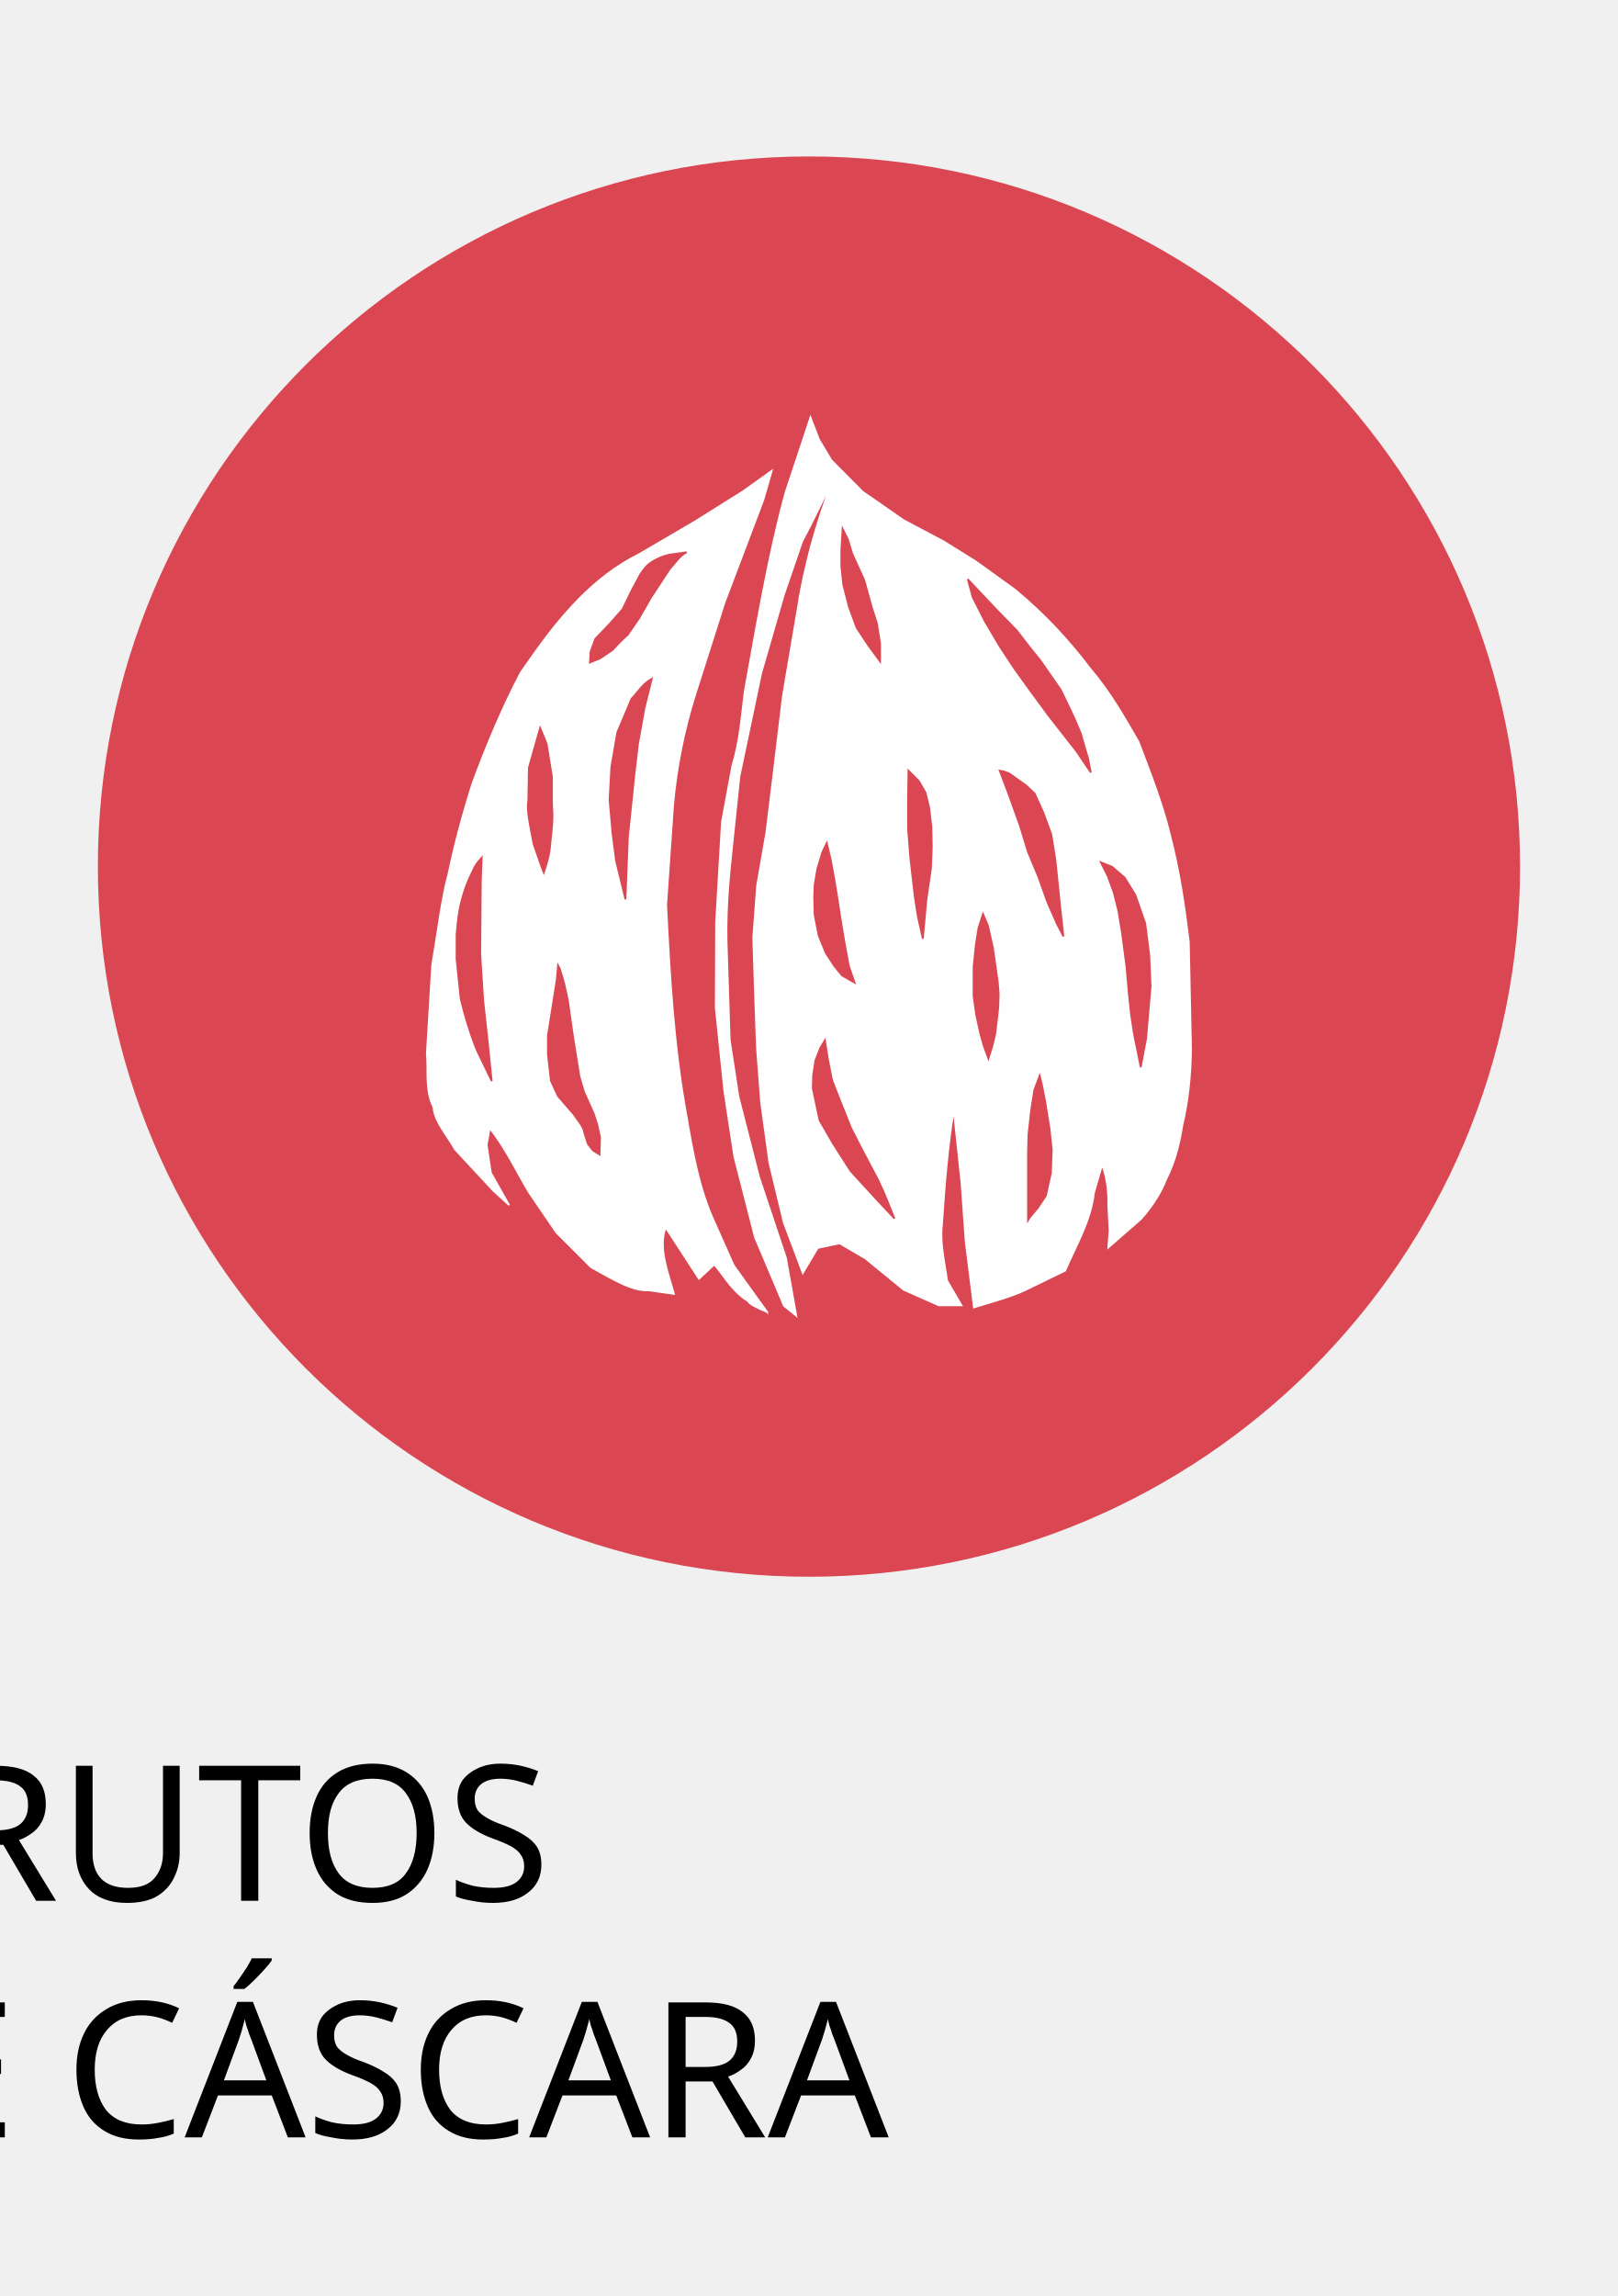
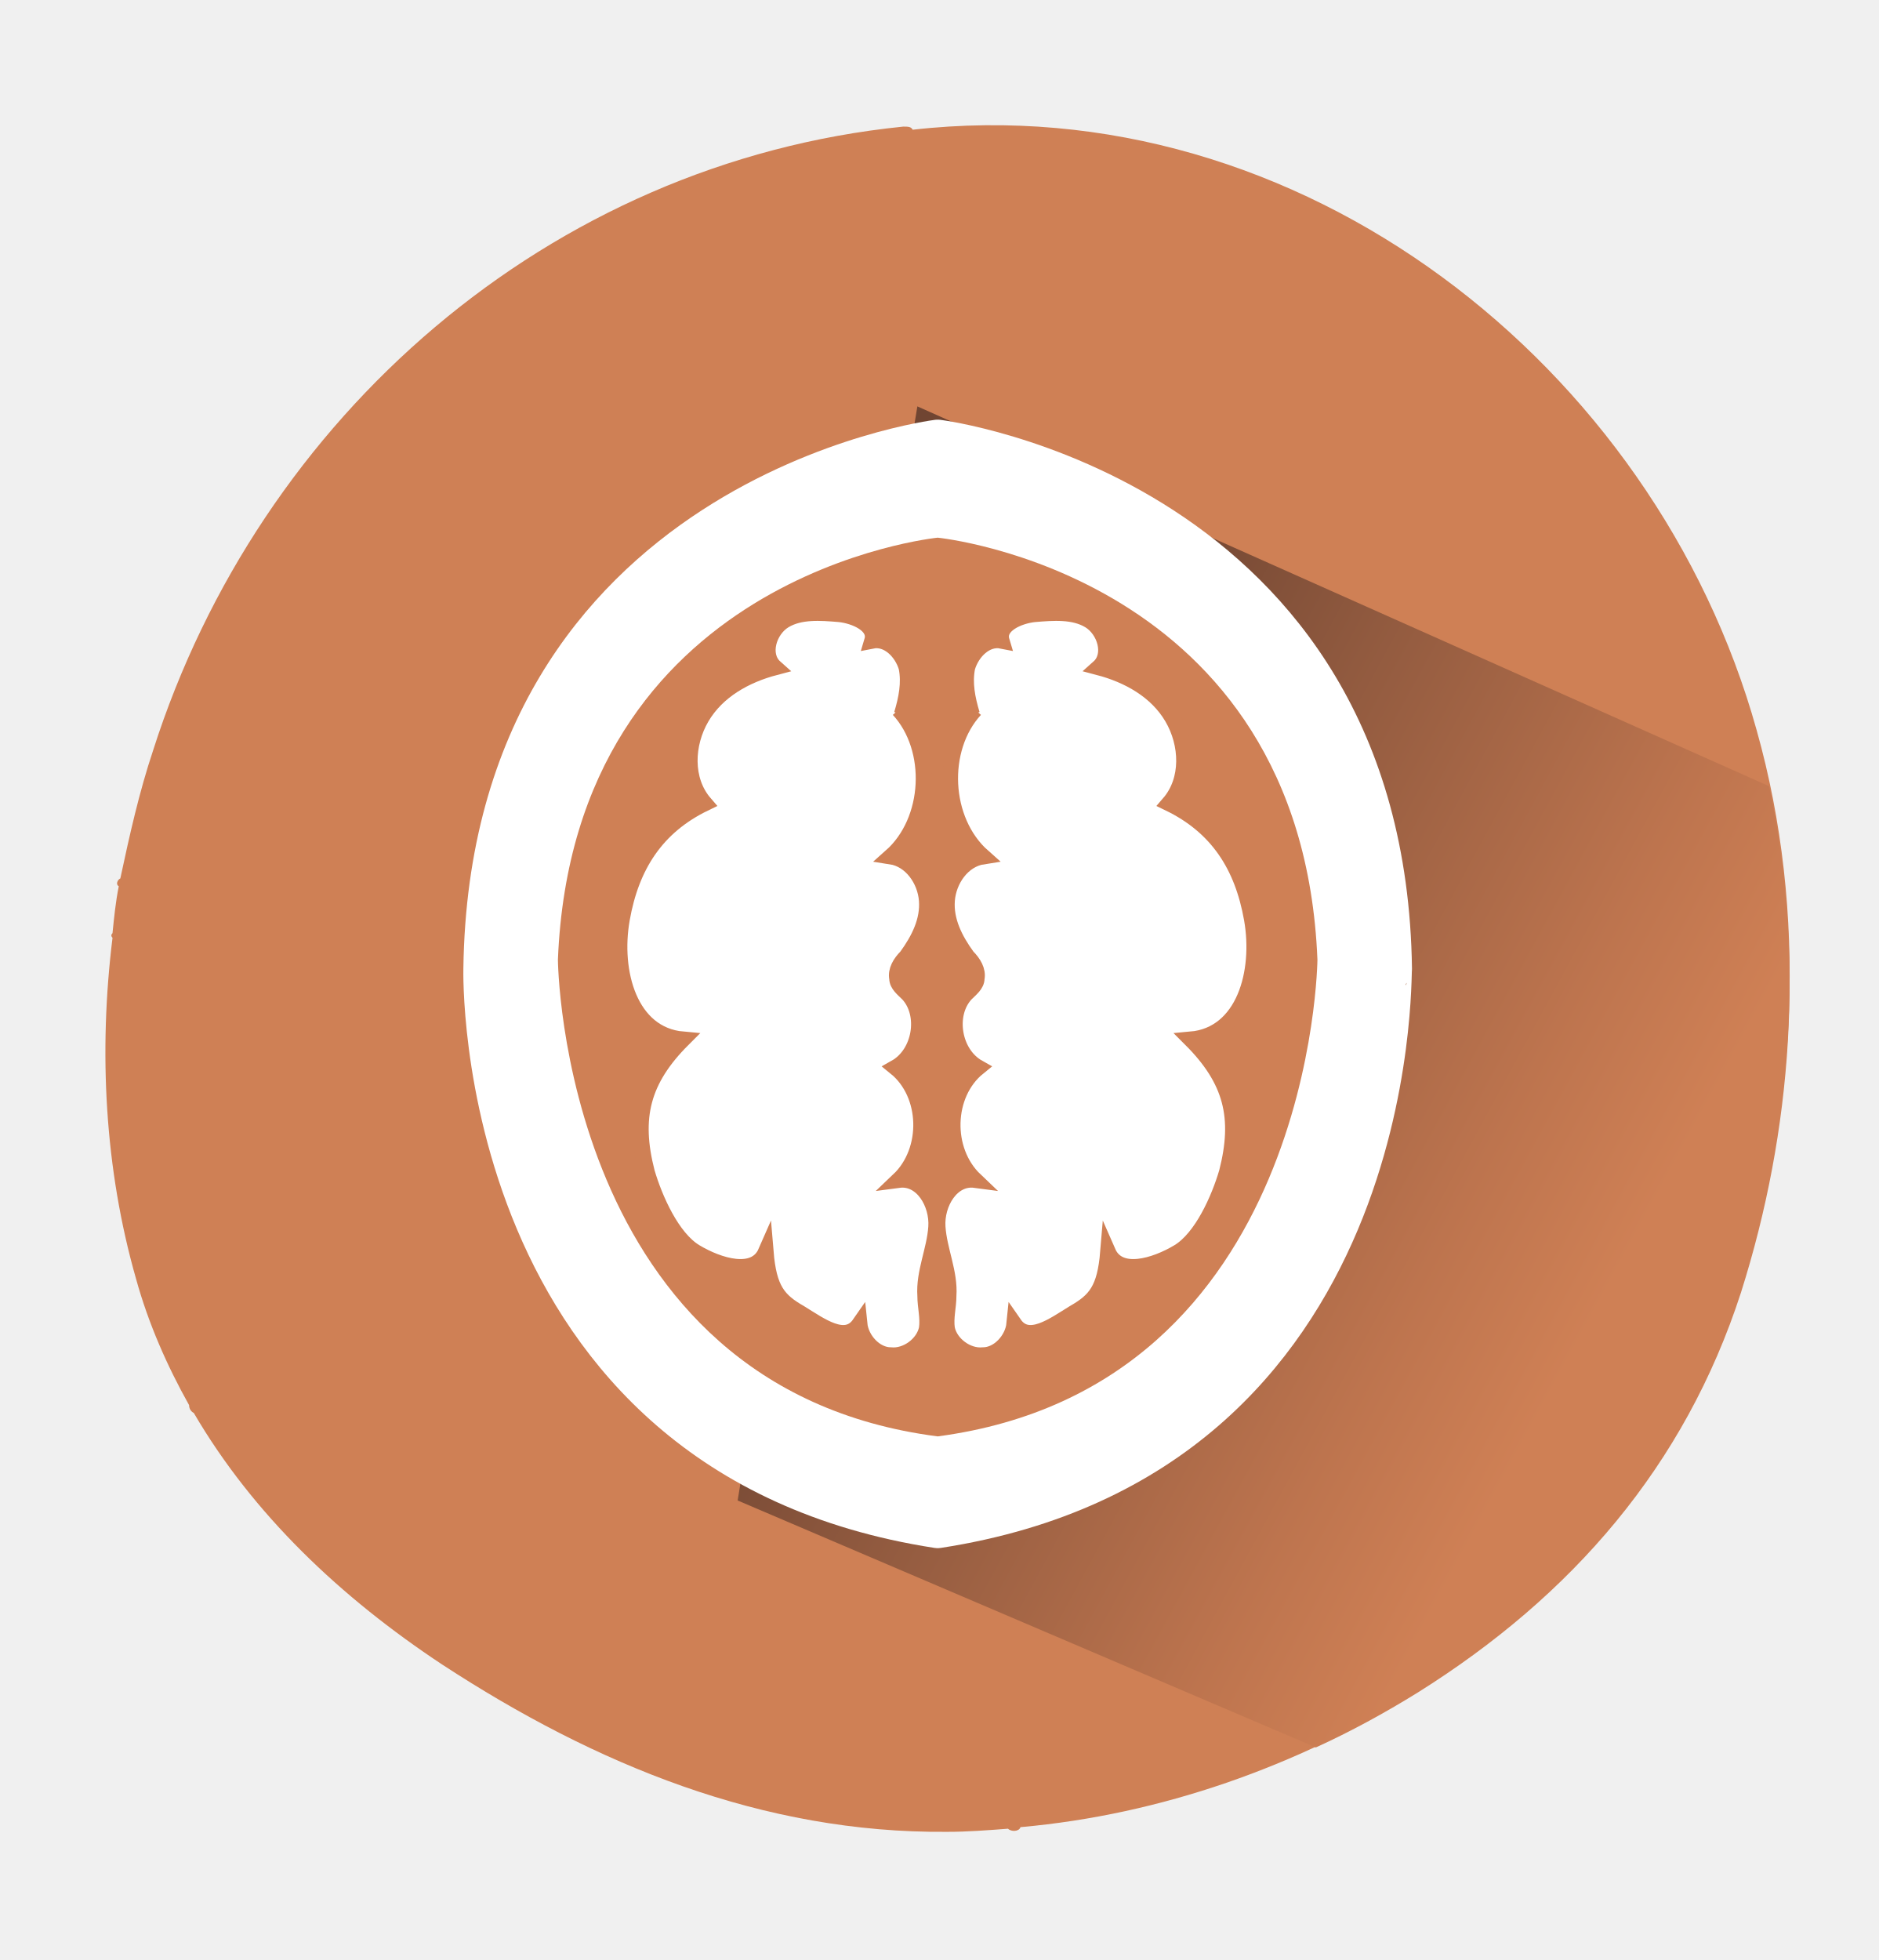
- <svg xmlns="http://www.w3.org/2000/svg" width="262.205" height="372.047" id="svg4209" version="1.1">
-   <defs id="defs4211" />
-   <g id="layer1" transform="translate(0,-680.3149)">
-     <g id="g5613" transform="matrix(5.576633,0,0,5.576633,-978.5973,-1138.95)">
-       <text id="text4033-9-1" y="381.462" x="198.743" style="font-size:15px;font-style:normal;font-weight:normal;text-align:center;line-height:125%;letter-spacing:0px;word-spacing:0px;text-anchor:middle;fill:#000000;fill-opacity:1;stroke:none;font-family:Sans" xml:space="preserve">
-         <tspan style="font-size:5.5px" id="tspan4037-1-4" y="381.462" x="198.743">FRUTOS</tspan>
-         <tspan id="tspan3278" style="font-size:5.5px" y="388.337" x="198.743">DE CÁSCARA</tspan>
-       </text>
-       <g id="g5591">
-         <path style="fill:#da4752;fill-opacity:1;stroke:#da4752;stroke-width:3;stroke-linecap:round;stroke-linejoin:round;stroke-miterlimit:4;stroke-opacity:1;stroke-dasharray:none;stroke-dashoffset:0" id="path3230-2-55" d="m 39.937,29.288 c 0,10.339 -8.222,18.72 -18.364,18.72 -10.142,0 -18.364,-8.381 -18.364,-18.72 0,-10.339 8.222,-18.72 18.364,-18.72 10.142,0 18.364,8.381 18.364,18.72 z" transform="matrix(1.040331,0,0,1.020515,176.5479,321.5219)" />
-         <g id="g4083" transform="translate(-134.1824,323.113)">
-           <g id="g4111">
-             <path style="fill:#fefefe;fill-opacity:1;stroke:#fefefe;stroke-width:0.05;stroke-linecap:butt;stroke-linejoin:miter;stroke-miterlimit:4;stroke-opacity:1;stroke-dasharray:none" d="m 333.217,15.246 -0.725,2.185 c -0.498,1.827 -0.831,3.818 -1.187,5.787 -0.09,0.711 -0.132,1.405 -0.36,2.161 l -0.3,1.621 -0.069,1.178 -0.102,1.737 -0.009,2.489 0.249,2.415 0.291,1.907 0.6,2.342 0.66,1.561 0.18,0.43 0.36,0.291 -0.3,-1.681 -0.781,-2.342 -0.6,-2.342 -0.254,-1.649 -0.092,-2.91 c -0.014,-1.036 0.071,-1.822 0.152,-2.619 l 0.222,-2.125 0.633,-3.007 0.66,-2.282 0.527,-1.538 c 0.34,-0.633 0.619,-1.257 0.91,-1.792 -0.247,0.565 -0.458,1.237 -0.656,1.949 -0.138,0.543 -0.271,1.09 -0.36,1.681 l -0.448,2.637 -0.282,2.337 -0.199,1.63 -0.272,1.561 -0.111,1.501 0.055,1.737 0.055,1.506 0.12,1.561 0.24,1.741 0.42,1.741 0.374,0.993 0.176,0.471 0.434,-0.73 0.637,-0.134 0.748,0.439 1.113,0.91 1.021,0.453 0.66,0 -0.42,-0.72 c -0.071,-0.542 -0.212,-1.084 -0.148,-1.626 0.077,-1.148 0.167,-2.283 0.342,-3.334 l 0.226,2.138 0.12,1.681 0.24,1.921 c 0.487,-0.153 0.998,-0.282 1.441,-0.48 l 1.21,-0.587 c 0.32,-0.743 0.746,-1.443 0.841,-2.277 L 341.692,36.967 c 0.139,0.348 0.189,0.755 0.18,1.201 l 0.037,0.707 -0.037,0.494 0.961,-0.841 c 0.38,-0.436 0.586,-0.803 0.72,-1.141 0.277,-0.553 0.389,-1.066 0.471,-1.57 0.158,-0.664 0.244,-1.4 0.254,-2.212 l -0.065,-3.122 c -0.126,-1.038 -0.277,-2.075 -0.55,-3.113 -0.209,-0.871 -0.567,-1.792 -0.919,-2.711 -0.413,-0.708 -0.806,-1.416 -1.409,-2.125 -0.595,-0.784 -1.291,-1.551 -2.18,-2.286 l -1.127,-0.813 -0.942,-0.587 -1.159,-0.614 -1.196,-0.831 -0.905,-0.91 -0.36,-0.6 z" id="path4080" />
-             <g id="g4100">
-               <path id="path4082" d="m 335.241,22.338 0,-0.517 -0.092,-0.591 -0.148,-0.462 -0.222,-0.794 -0.351,-0.775 -0.129,-0.425 -0.148,-0.295 -0.037,0.609 0,0.48 0.055,0.535 0.166,0.646 0.224,0.609 0.33,0.499 z" style="fill:#da4752;fill-opacity:1;stroke:#da4752;stroke-width:0.05;stroke-linecap:butt;stroke-linejoin:miter;stroke-miterlimit:4;stroke-opacity:1;stroke-dasharray:none" />
-               <path id="path4084" d="m 337.789,19.947 0.392,0.418 0.457,0.483 0.574,0.588 0.352,0.457 0.326,0.405 0.274,0.392 0.326,0.47 0.209,0.431 0.196,0.418 0.183,0.431 0.091,0.326 0.117,0.392 0.078,0.405 -0.405,-0.601 -0.836,-1.071 -0.509,-0.692 -0.47,-0.653 -0.431,-0.653 -0.431,-0.731 -0.352,-0.692 z" style="fill:#da4752;fill-opacity:1;stroke:#da4752;stroke-width:0.05;stroke-linecap:butt;stroke-linejoin:miter;stroke-miterlimit:4;stroke-opacity:1;stroke-dasharray:none" />
-               <path id="path4086" d="m 338.716,25.509 0.248,0.653 0.339,0.94 0.235,0.77 0.3,0.718 0.261,0.731 0.274,0.627 0.196,0.379 -0.104,-0.953 -0.131,-1.279 -0.117,-0.731 -0.235,-0.64 -0.248,-0.548 -0.248,-0.235 -0.496,-0.353 -0.144,-0.052 z" style="fill:#da4752;fill-opacity:1;stroke:#da4752;stroke-width:0.05;stroke-linecap:butt;stroke-linejoin:miter;stroke-miterlimit:4;stroke-opacity:1;stroke-dasharray:none" />
-               <path id="path4088" d="m 336.065,25.509 -0.013,0.823 0,0.862 0.065,0.836 0.131,1.136 0.091,0.588 0.144,0.64 0.104,-1.136 0.131,-0.901 0.026,-0.627 -0.013,-0.601 -0.065,-0.548 -0.104,-0.431 -0.196,-0.339 z" style="fill:#da4752;fill-opacity:1;stroke:#da4752;stroke-width:0.05;stroke-linecap:butt;stroke-linejoin:miter;stroke-miterlimit:4;stroke-opacity:1;stroke-dasharray:none" />
-               <path id="path4090" d="m 334.499,31.671 -0.17,-0.496 -0.131,-0.718 -0.117,-0.705 -0.104,-0.679 -0.065,-0.392 -0.104,-0.574 -0.117,-0.496 -0.131,0.274 -0.144,0.483 -0.078,0.457 -0.013,0.379 0.013,0.496 0.117,0.601 0.209,0.509 0.248,0.379 0.222,0.274 z" style="fill:#da4752;fill-opacity:1;stroke:#da4752;stroke-width:0.05;stroke-linecap:butt;stroke-linejoin:miter;stroke-miterlimit:4;stroke-opacity:1;stroke-dasharray:none" />
-               <path id="path4092" d="m 338.389,33.878 0.117,-0.379 0.078,-0.326 0.052,-0.418 0.039,-0.353 0.013,-0.405 -0.026,-0.339 -0.065,-0.457 -0.078,-0.548 -0.144,-0.64 -0.144,-0.339 -0.131,0.405 -0.078,0.496 -0.065,0.64 0,0.849 0.078,0.548 0.117,0.535 0.104,0.366 z" style="fill:#da4752;fill-opacity:1;stroke:#da4752;stroke-width:0.05;stroke-linecap:butt;stroke-linejoin:miter;stroke-miterlimit:4;stroke-opacity:1;stroke-dasharray:none" />
-               <path id="path4094" d="m 342.815,34.126 0.157,-0.836 0.131,-1.514 -0.039,-0.901 -0.117,-0.927 -0.287,-0.823 -0.313,-0.509 -0.366,-0.313 -0.326,-0.131 0.209,0.418 0.17,0.47 0.131,0.522 0.104,0.627 0.131,0.992 0.065,0.744 0.065,0.627 0.078,0.522 0.052,0.274 z" style="fill:#da4752;fill-opacity:1;stroke:#da4752;stroke-width:0.05;stroke-linecap:butt;stroke-linejoin:miter;stroke-miterlimit:4;stroke-opacity:1;stroke-dasharray:none" />
-               <path id="path4096" d="m 339.577,38.512 0.248,-0.3 0.235,-0.353 0.144,-0.653 0.026,-0.679 -0.065,-0.614 -0.131,-0.809 -0.091,-0.47 -0.065,-0.261 -0.157,0.418 -0.091,0.588 -0.078,0.705 -0.013,0.535 0,0.496 0,0.796 0,0.535 0,0.131 z" style="fill:#da4752;fill-opacity:1;stroke:#da4752;stroke-width:0.05;stroke-linecap:butt;stroke-linejoin:miter;stroke-miterlimit:4;stroke-opacity:1;stroke-dasharray:none" />
-               <path id="path4098" d="m 333.637,33.342 0.091,0.574 0.117,0.588 0.235,0.601 0.313,0.783 0.274,0.535 0.287,0.548 0.222,0.418 0.157,0.339 0.104,0.248 0.222,0.548 -0.574,-0.614 -0.705,-0.77 -0.509,-0.796 -0.392,-0.679 -0.196,-0.927 0.013,-0.392 0.065,-0.418 0.144,-0.366 z" style="fill:#da4752;fill-opacity:1;stroke:#da4752;stroke-width:0.05;stroke-linecap:butt;stroke-linejoin:miter;stroke-miterlimit:4;stroke-opacity:1;stroke-dasharray:none" />
-             </g>
-           </g>
-           <path id="path3303" d="m 331.959,41.242 -0.974,-1.357 -0.556,-1.249 c -0.453,-0.98 -0.634,-2.05 -0.819,-3.119 -0.373,-2.035 -0.482,-4.07 -0.586,-6.104 l 0.202,-2.908 c 0.098,-1.089 0.31,-2.154 0.638,-3.197 l 0.853,-2.68 1.129,-2.981 0.246,-0.849 -0.84,0.599 -1.387,0.87 -1.633,0.956 c -0.66,0.328 -1.191,0.753 -1.667,1.219 -0.74,0.737 -1.246,1.473 -1.762,2.21 -0.516,0.981 -0.992,2.094 -1.417,3.257 -0.274,0.869 -0.508,1.738 -0.689,2.606 -0.196,0.694 -0.319,1.752 -0.474,2.649 l -0.155,2.563 c 0.051,0.521 -0.061,1.043 0.194,1.564 0.026,0.409 0.398,0.819 0.629,1.228 l 1.094,1.18 0.474,0.435 -0.53,-0.939 -0.121,-0.814 0.088,-0.489 c 0.487,0.635 0.77,1.249 1.14,1.872 l 0.797,1.167 1.008,1.008 c 0.584,0.319 1.184,0.705 1.68,0.672 l 0.728,0.103 c -0.165,-0.609 -0.463,-1.321 -0.241,-1.93 l 0.969,1.491 0.444,-0.414 c 0.264,0.29 0.505,0.77 0.978,1.06 0.049,0.083 0.236,0.19 0.56,0.319 z" style="fill:#fefefe;fill-opacity:1;stroke:#fefefe;stroke-width:0.05;stroke-linecap:butt;stroke-linejoin:miter;stroke-miterlimit:4;stroke-opacity:1;stroke-dasharray:none" />
-           <path id="path4073" d="m 327.91,21.557 0.33,-0.48 0.345,-0.603 0.534,-0.81 c 0.159,-0.179 0.293,-0.394 0.5,-0.5 l -0.5,0.069 c -0.189,0.039 -0.359,0.117 -0.507,0.209 -0.187,0.12 -0.251,0.24 -0.338,0.359 l -0.259,0.483 -0.259,0.534 -0.379,0.431 -0.414,0.431 -0.138,0.379 -0.017,0.31 0.293,-0.121 0.362,-0.241 0.224,-0.241 z" style="fill:#da4752;fill-opacity:1;stroke:#da4752;stroke-width:0.05;stroke-linecap:butt;stroke-linejoin:miter;stroke-miterlimit:4;stroke-opacity:1;stroke-dasharray:none" />
-           <path id="path4075" d="m 327.841,29.25 0.071,-1.813 0.19,-1.827 0.103,-0.879 0.19,-1.051 0.212,-0.842 c -0.274,0.151 -0.399,0.386 -0.591,0.583 l -0.413,0.98 -0.173,1.002 -0.052,0.948 0.086,0.982 0.103,0.793 0.257,1.055 z" style="fill:#da4752;fill-opacity:1;stroke:#da4752;stroke-width:0.05;stroke-linecap:butt;stroke-linejoin:miter;stroke-miterlimit:4;stroke-opacity:1;stroke-dasharray:none" />
-           <path id="path4077" d="m 325.467,28.472 c 0.096,-0.275 0.171,-0.54 0.19,-0.842 0.034,-0.357 0.09,-0.699 0.049,-1.106 l 0,-0.827 -0.155,-0.965 -0.19,-0.465 -0.327,1.155 -0.017,0.948 c -0.039,0.276 0.018,0.552 0.069,0.827 l 0.086,0.448 0.207,0.596 z" style="fill:#da4752;fill-opacity:1;stroke:#da4752;stroke-width:0.05;stroke-linecap:butt;stroke-linejoin:miter;stroke-miterlimit:4;stroke-opacity:1;stroke-dasharray:none" />
-           <path id="path4079" d="m 323.665,28.036 -0.027,0.677 -0.017,2.137 0.086,1.344 0.121,1.103 0.126,1.234 -0.436,-0.906 c -0.2,-0.494 -0.344,-0.988 -0.465,-1.482 l -0.121,-1.155 0,-0.707 c 0.028,-0.367 0.067,-0.732 0.172,-1.086 0.069,-0.264 0.175,-0.529 0.31,-0.793 0.049,-0.139 0.15,-0.253 0.251,-0.366 z" style="fill:#da4752;fill-opacity:1;stroke:#da4752;stroke-width:0.05;stroke-linecap:butt;stroke-linejoin:miter;stroke-miterlimit:4;stroke-opacity:1;stroke-dasharray:none" />
-           <path id="path4081" d="m 325.93,31.259 c 0.123,0.358 0.18,0.649 0.239,0.942 l 0.141,0.992 0.19,1.189 0.131,0.451 0.283,0.635 0.103,0.31 0.086,0.379 -0.015,0.509 -0.189,-0.118 -0.15,-0.189 -0.106,-0.33 c -0.013,-0.171 -0.195,-0.361 -0.315,-0.544 l -0.448,-0.517 -0.207,-0.448 -0.086,-0.758 0,-0.552 0.259,-1.637 0.035,-0.406 z" style="fill:#da4752;fill-opacity:1;stroke:#da4752;stroke-width:0.05;stroke-linecap:butt;stroke-linejoin:miter;stroke-miterlimit:4;stroke-opacity:1;stroke-dasharray:none" />
-         </g>
-       </g>
-     </g>
-   </g>
+ <svg xmlns="http://www.w3.org/2000/svg" version="1.1" id="Capa_1" x="0px" y="0px" viewBox="0 0 120.2 125.4" enable-background="new 0 0 120.2 125.4" xml:space="preserve">
+   <path fill="#CF8055" d="M112.4,46.7c-6.5-23.3-29.2-41.2-54-38.4c-0.1-0.2-0.3-0.2-0.6-0.2C35.1,10.4,16.6,26.7,9.8,48  c-0.9,2.7-1.5,5.4-2.1,8.2c-0.2,0.1-0.3,0.4-0.1,0.5c-0.2,1-0.3,2-0.4,3c-0.1,0.1-0.1,0.2,0,0.3c-0.9,7.3-0.5,14.8,1.5,21.8  c0.8,2.9,2,5.6,3.4,8.1c0,0.2,0.1,0.4,0.3,0.5c3.8,6.5,9.4,11.8,15.9,16.1c9.8,6.4,20.5,10.8,32.3,10.7c1.3,0,2.6-0.1,3.9-0.2  c0.2,0.2,0.7,0.2,0.8-0.1c9-0.8,17.7-3.9,25.3-8.6c9.9-6.2,17.1-14.5,20.7-25.6C115,71.1,115.7,58.4,112.4,46.7z" />
+   <linearGradient id="SVGID_1_" gradientUnits="userSpaceOnUse" x1="52.922" y1="58.36" x2="112.066" y2="90.486">
+     <stop offset="9.342061e-02" style="stop-color:#704532" />
+     <stop offset="0.33" style="stop-color:#915A3F" />
+     <stop offset="0.662" style="stop-color:#BD744E" />
+     <stop offset="0.825" style="stop-color:#CF8055" />
+   </linearGradient>
+   <path fill="url(#SVGID_1_)" d="M113.2,50.3L58.7,26L47.2,96l37,15.8c2.2-1,4.4-2.2,6.5-3.5c9.9-6.2,17.1-14.5,20.7-25.6  C114.7,72.3,115.5,61.1,113.2,50.3z" />
+   <path fill="#FFFFFF" stroke="#FFFFFF" stroke-width="2.7" stroke-linecap="round" stroke-linejoin="round" stroke-miterlimit="10" d="  M60,97.7c-29.8-4.6-29-35.7-29-35.7c0.4-30.2,29-33.8,29-33.8s28.6,3.6,29,33.8C88.9,62.1,89.8,93.1,60,97.7z" />
+   <path fill="#CF8055" d="M60,91.9c-24.1-3.1-24.3-30.5-24.3-30.5c1-24.7,24.3-27,24.3-27s23.3,2.3,24.3,27  C84.3,61.3,84.1,88.7,60,91.9z" />
+   <path fill="#FFFFFF" stroke="#CF8055" stroke-miterlimit="10" d="M62.2,45.7c-0.3-1-0.5-2-0.3-3c0.3-1,1.2-1.9,2.2-1.7  c-0.3-1,1.1-1.6,2.1-1.7c1.2-0.1,2.5-0.2,3.5,0.4c1,0.6,1.5,2.2,0.6,3c1.9,0.5,3.7,1.5,4.7,3.2s1.1,4-0.2,5.5c3.1,1.5,4.7,4,5.3,7.4  c0.6,3.4-0.5,7.4-3.9,7.7c2.6,2.6,3.2,5,2.3,8.5c-0.5,1.7-1.6,4.2-3.1,5.1c-1.5,0.9-3.8,1.6-4.5,0c-0.2,2.4-0.8,3.1-2.2,3.9  c-1.3,0.8-2.9,2-3.8,0.7c-0.1,1-1,2-2,2c-1,0.1-2.1-0.7-2.3-1.7c-0.1-0.7,0.1-1.4,0.1-2.1c0.1-1.5-0.6-2.9-0.7-4.4  c-0.1-1.5,0.9-3.2,2.4-3c-2-1.9-1.9-5.5,0.2-7.2c-1.6-0.9-2-3.4-0.8-4.7c0.3-0.3,0.7-0.6,0.7-1c0.1-0.5-0.2-1-0.6-1.4  c-0.8-1.1-1.4-2.3-1.3-3.6c0.1-1.3,1-2.6,2.3-2.8c-2.6-2.3-2.8-6.9-0.5-9.4" />
+   <path fill="#FFFFFF" stroke="#CF8055" stroke-miterlimit="10" d="M57.7,45.7c0.3-1,0.5-2,0.3-3c-0.3-1-1.2-1.9-2.2-1.7  c0.3-1-1.1-1.6-2.1-1.7c-1.2-0.1-2.5-0.2-3.5,0.4c-1,0.6-1.5,2.2-0.6,3c-1.9,0.5-3.7,1.5-4.7,3.2s-1.1,4,0.2,5.5  c-3.1,1.5-4.7,4-5.3,7.4s0.5,7.4,3.9,7.7c-2.6,2.6-3.2,5-2.3,8.5c0.5,1.7,1.6,4.2,3.1,5.1s3.8,1.6,4.5,0c0.2,2.4,0.8,3.1,2.2,3.9  c1.3,0.8,2.9,2,3.8,0.7c0.1,1,1,2,2,2c1,0.1,2.1-0.7,2.3-1.7c0.1-0.7-0.1-1.4-0.1-2.1c-0.1-1.5,0.6-2.9,0.7-4.4  c0.1-1.5-0.9-3.2-2.4-3c2-1.9,1.9-5.5-0.2-7.2c1.6-0.9,2-3.4,0.8-4.7c-0.3-0.3-0.7-0.6-0.7-1c-0.1-0.5,0.2-1,0.6-1.4  c0.8-1.1,1.4-2.3,1.3-3.6c-0.1-1.3-1-2.6-2.3-2.8c2.6-2.3,2.8-6.9,0.5-9.4" />
</svg>
